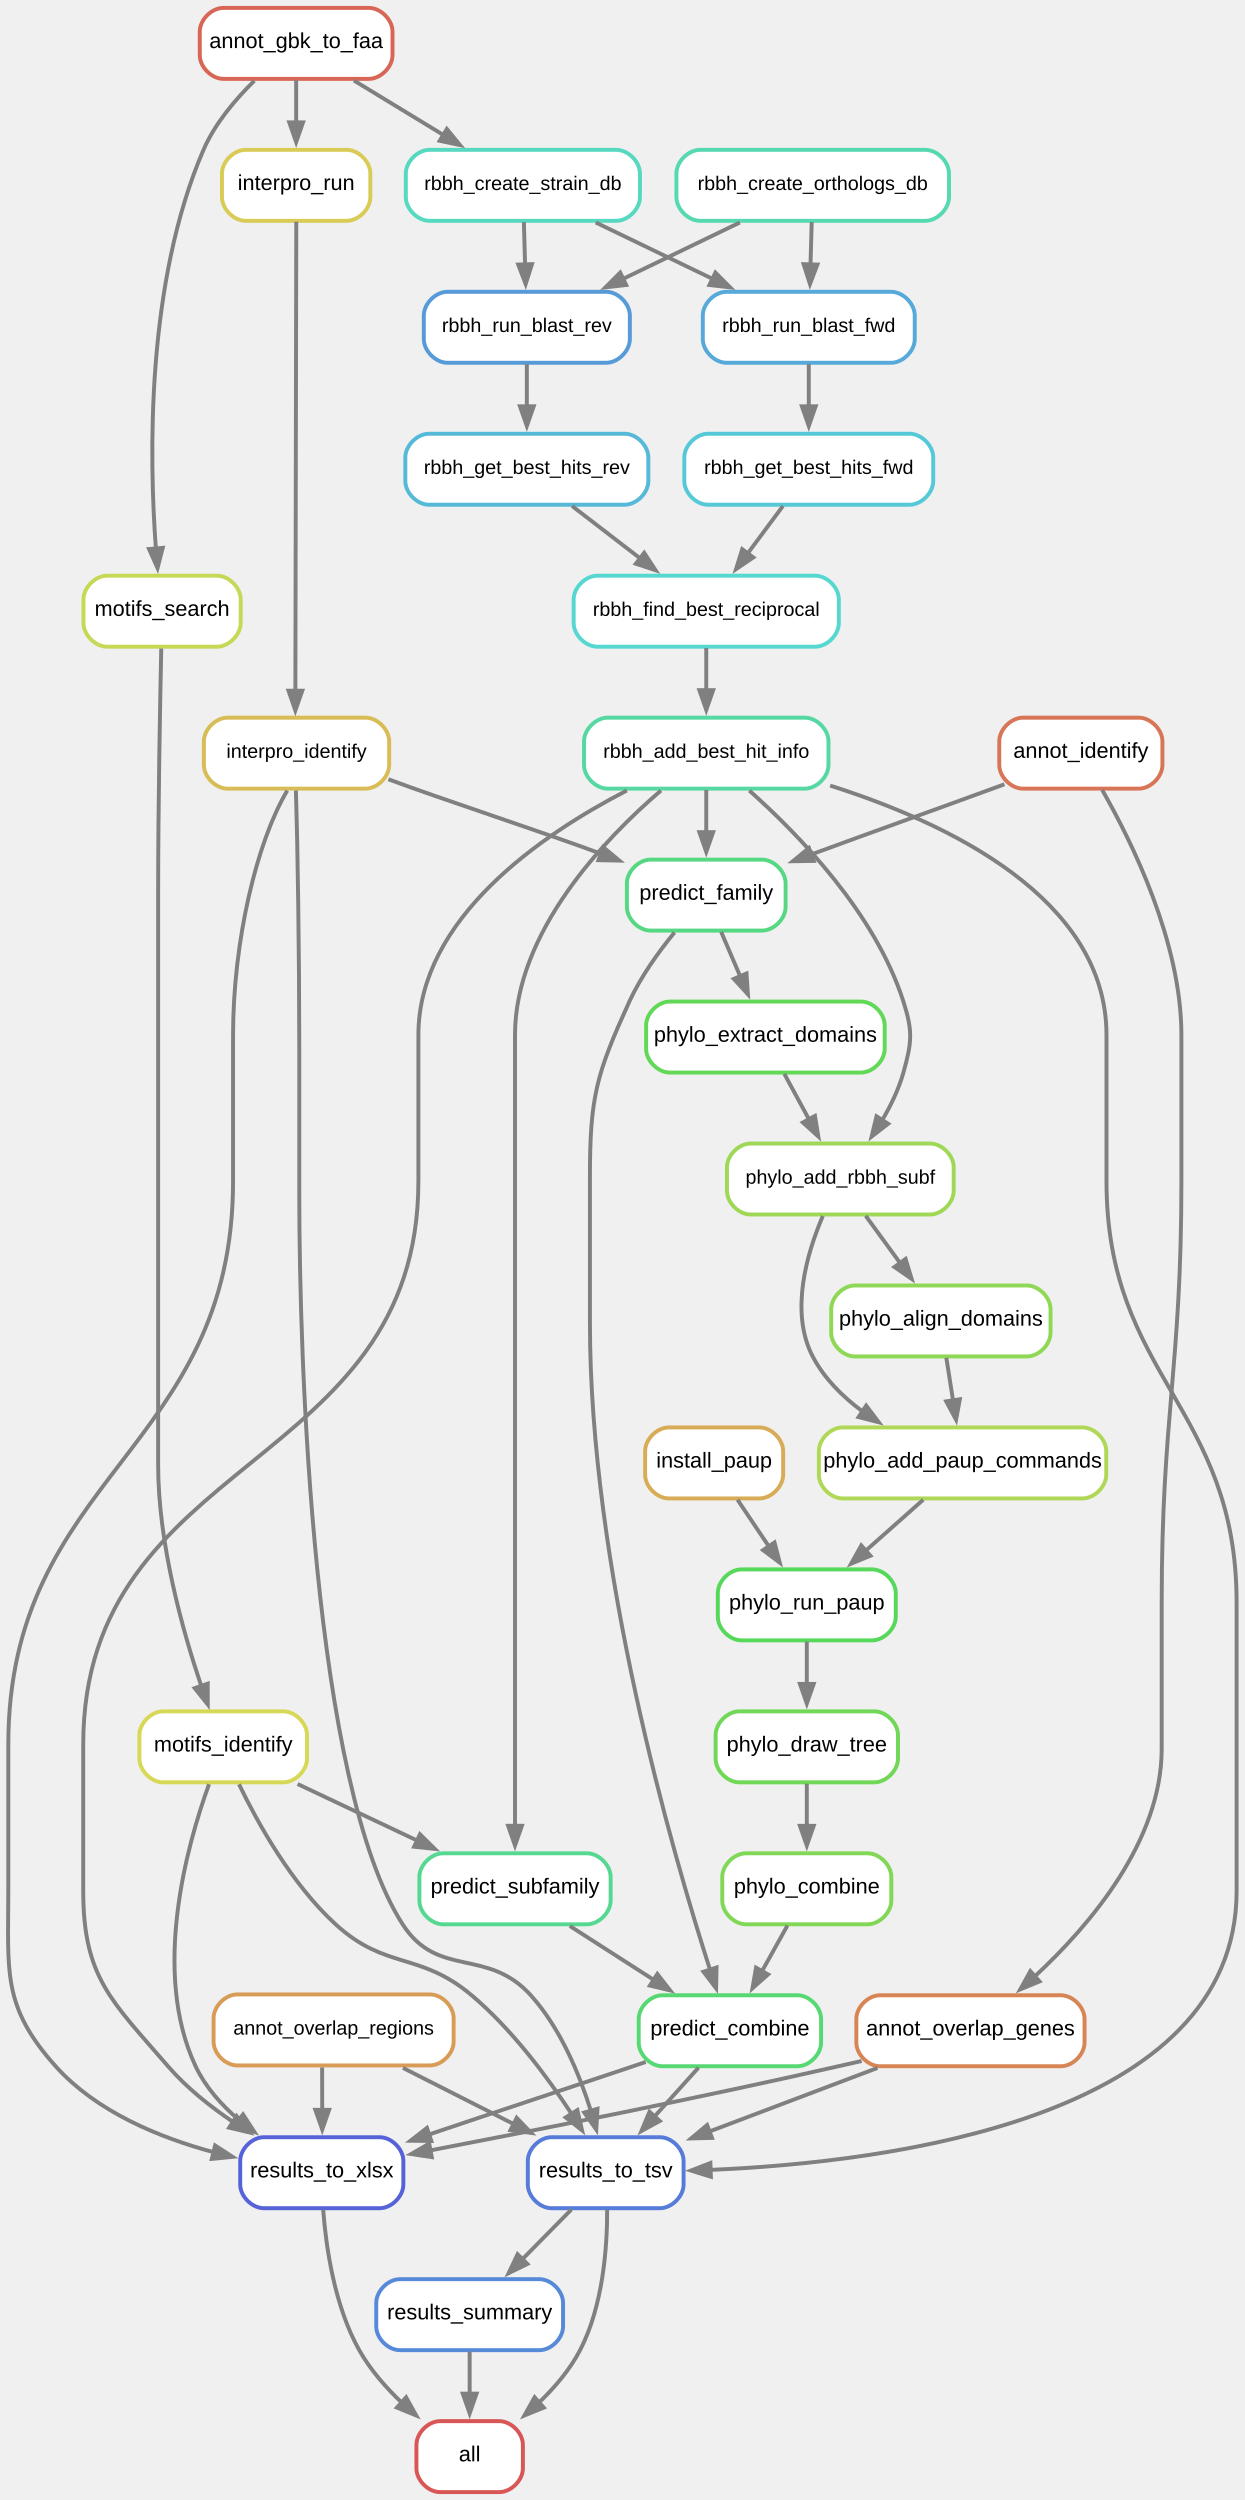
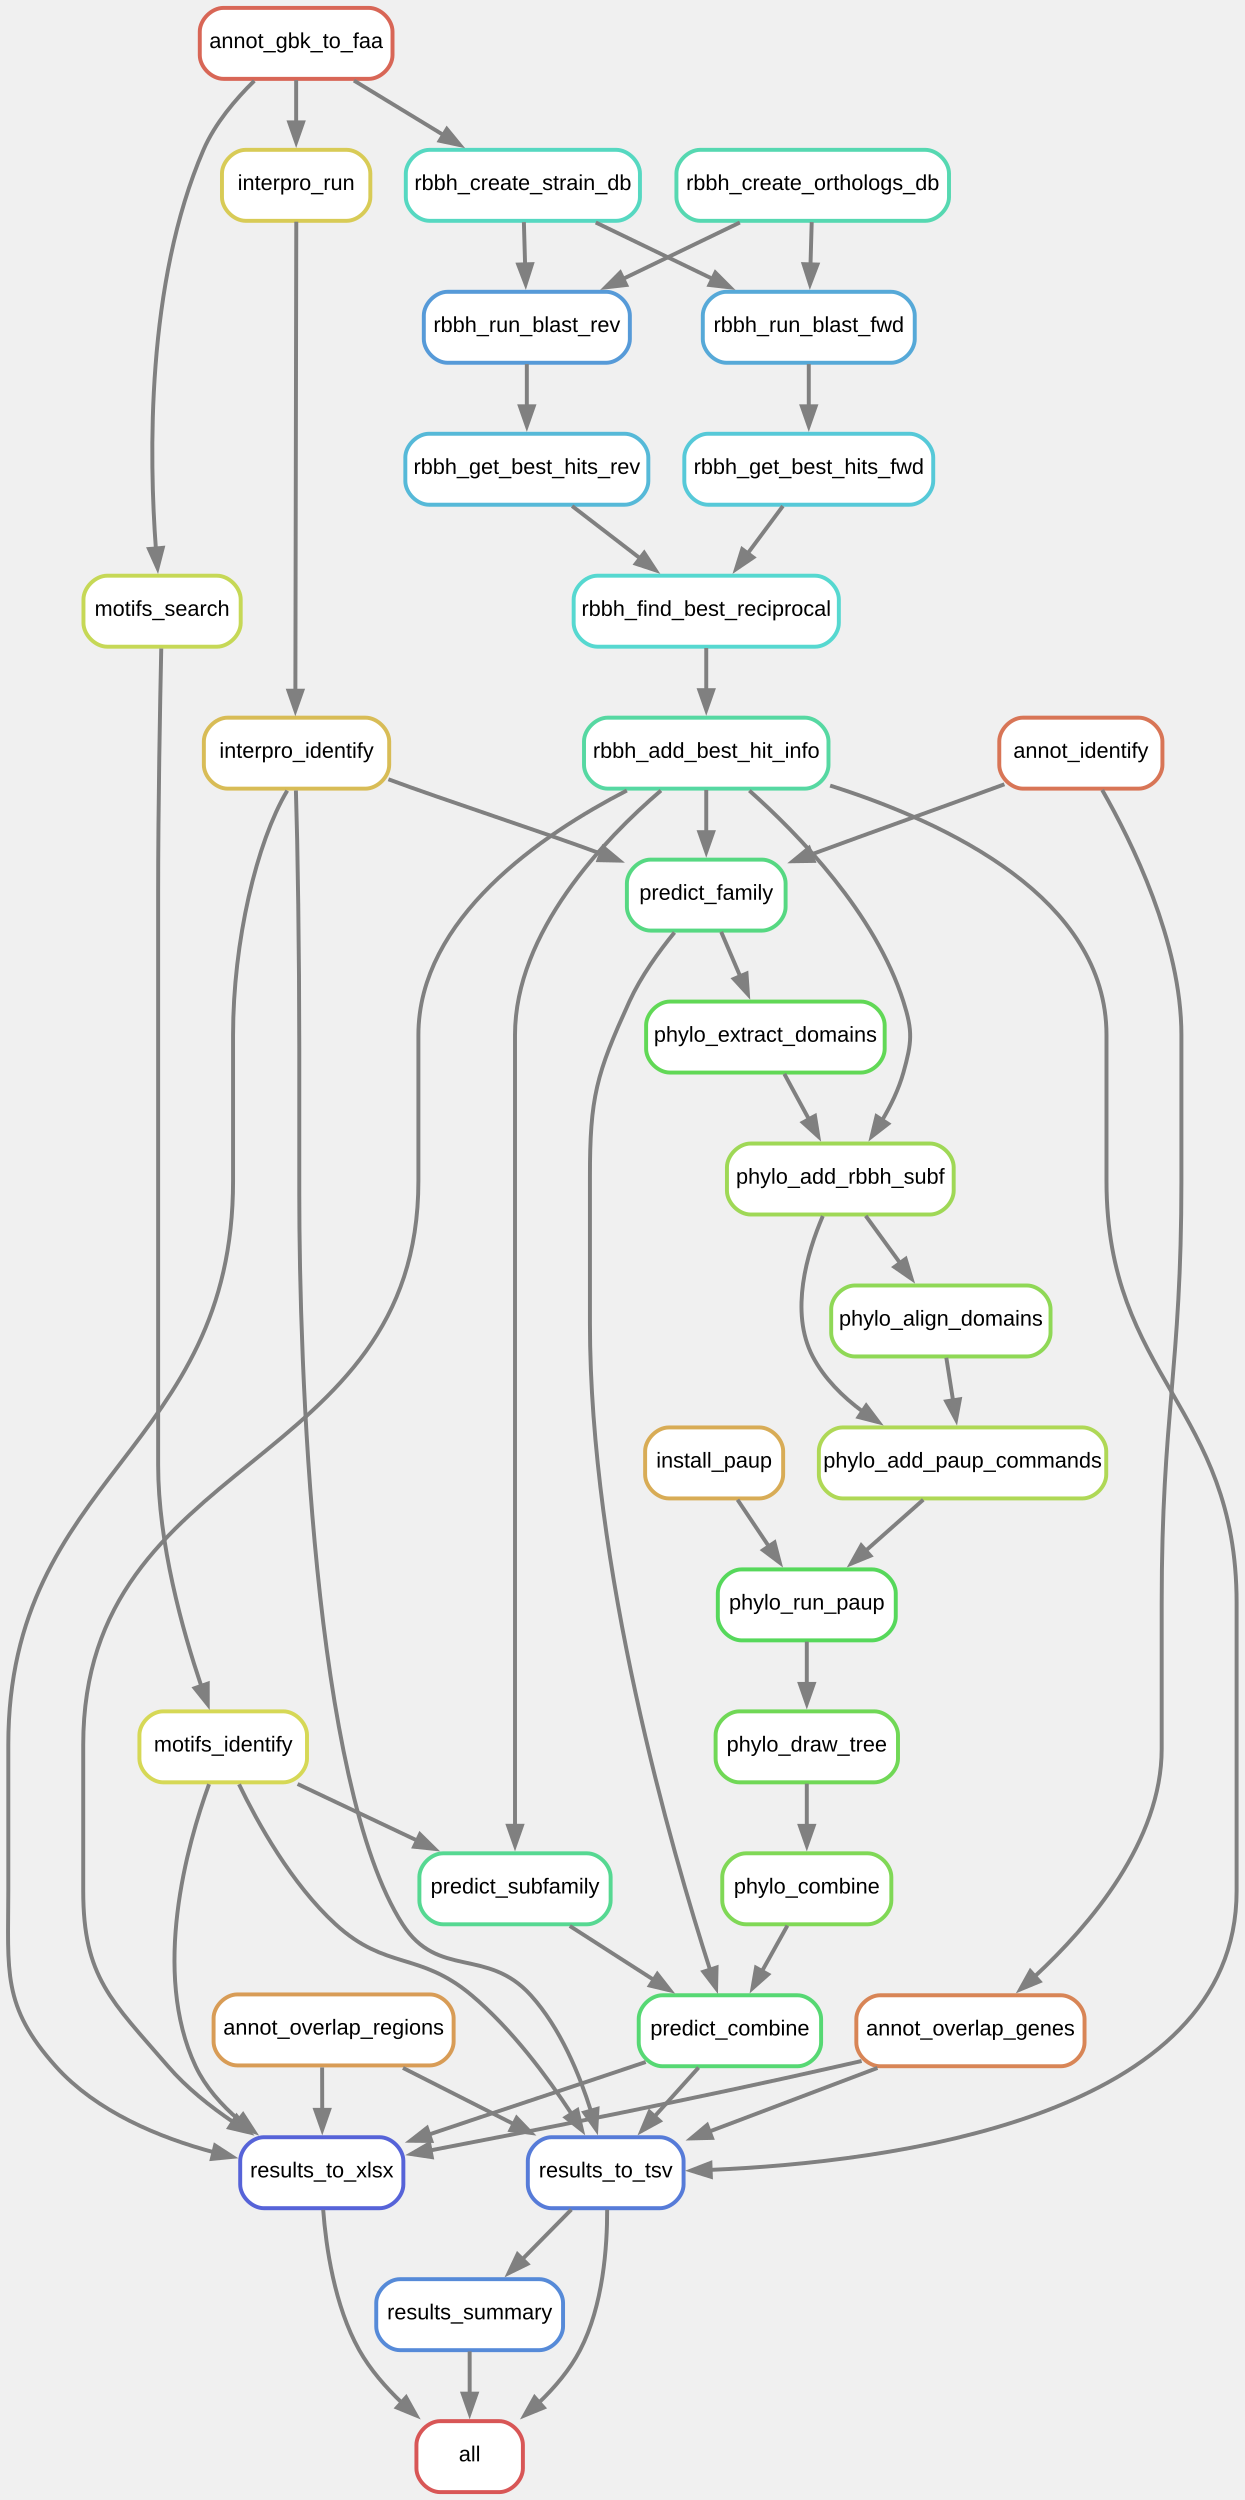
<svg xmlns="http://www.w3.org/2000/svg" width="631pt" height="1268pt" viewBox="0.00 0.00 631.00 1268.00" version="1.1" id="svg567">
  <defs id="defs571" />
  <g id="graph0" class="graph" transform="scale(1 1) rotate(0) translate(4 1264)">
    <g id="node1" class="node" style="fill:#ffffff;fill-opacity:1">
      <path fill="none" stroke="#d85656" stroke-width="2" d="M249.21,-36C249.21,-36 219.21,-36 219.21,-36 213.21,-36 207.21,-30 207.21,-24 207.21,-24 207.21,-12 207.21,-12 207.21,-6 213.21,0 219.21,0 219.21,0 249.21,0 249.21,0 255.21,0 261.21,-6 261.21,-12 261.21,-12 261.21,-24 261.21,-24 261.21,-30 255.21,-36 249.21,-36" id="path8" style="fill:#ffffff;fill-opacity:1" />
      <text xml:space="preserve" text-anchor="middle" x="234.21" y="-15.62" font-family="Arial" font-size="11.00" id="text10" style="fill:#000000;fill-opacity:1">all</text>
    </g>
    <g id="node2" class="node" style="fill:#ffffff;fill-opacity:1">
      <path fill="none" stroke="#567bd8" stroke-width="2" d="M330.71,-180C330.71,-180 275.71,-180 275.71,-180 269.71,-180 263.71,-174 263.71,-168 263.71,-168 263.71,-156 263.71,-156 263.71,-150 269.71,-144 275.71,-144 275.71,-144 330.71,-144 330.71,-144 336.71,-144 342.71,-150 342.71,-156 342.71,-156 342.71,-168 342.71,-168 342.71,-174 336.71,-180 330.71,-180" id="path15" style="fill:#ffffff;fill-opacity:1" />
      <text xml:space="preserve" text-anchor="middle" x="303.21" y="-159.62" font-family="Arial" font-size="11.00" id="text17" style="fill:#000000;fill-opacity:1">results_to_tsv</text>
    </g>
    <g id="edge2" class="edge">
      <path fill="none" stroke="grey" stroke-width="2" d="M303.95,-143.24C304,-124.49 301.94,-94.59 290.21,-72 285.06,-62.1 277.33,-53.02 269.24,-45.29" id="path22" />
      <polygon fill="grey" stroke="grey" stroke-width="2" points="271.79,-42.87 261.98,-38.86 267.15,-48.11 271.79,-42.87" id="polygon24" />
    </g>
    <g id="node31" class="node" style="fill:#ffffff;fill-opacity:1">
      <path fill="none" stroke="#568ad8" stroke-width="2" d="M269.58,-108C269.58,-108 198.83,-108 198.83,-108 192.83,-108 186.83,-102 186.83,-96 186.83,-96 186.83,-84 186.83,-84 186.83,-78 192.83,-72 198.83,-72 198.83,-72 269.58,-72 269.58,-72 275.58,-72 281.58,-78 281.58,-84 281.58,-84 281.58,-96 281.58,-96 281.58,-102 275.58,-108 269.58,-108" id="path29" style="fill:#ffffff;fill-opacity:1" />
      <text xml:space="preserve" text-anchor="middle" x="234.21" y="-87.62" font-family="Arial" font-size="11.00" id="text31" style="fill:#000000;fill-opacity:1">results_summary</text>
    </g>
    <g id="edge49" class="edge">
      <path fill="none" stroke="grey" stroke-width="2" d="M285.8,-143.34C278.25,-135.69 269.25,-126.56 260.9,-118.08" id="path36" />
      <polygon fill="grey" stroke="grey" stroke-width="2" points="263.49,-115.72 253.98,-111.06 258.51,-120.64 263.49,-115.72" id="polygon38" />
    </g>
    <g id="node3" class="node" style="fill:#ffffff;fill-opacity:1">
      <path fill="none" stroke="#56d873" stroke-width="2" d="M400.46,-252C400.46,-252 331.96,-252 331.96,-252 325.96,-252 319.96,-246 319.96,-240 319.96,-240 319.96,-228 319.96,-228 319.96,-222 325.96,-216 331.96,-216 331.96,-216 400.46,-216 400.46,-216 406.46,-216 412.46,-222 412.46,-228 412.46,-228 412.46,-240 412.46,-240 412.46,-246 406.46,-252 400.46,-252" id="path43" style="fill:#ffffff;fill-opacity:1" />
      <text xml:space="preserve" text-anchor="middle" x="366.21" y="-231.62" font-family="Arial" font-size="11.00" id="text45" style="fill:#000000;fill-opacity:1">predict_combine</text>
    </g>
    <g id="edge9" class="edge">
      <path fill="none" stroke="grey" stroke-width="2" d="M350.31,-215.34C343.5,-207.77 335.38,-198.75 327.83,-190.35" id="path50" />
      <polygon fill="grey" stroke="grey" stroke-width="2" points="330.64,-188.24 321.34,-183.15 325.43,-192.93 330.64,-188.24" id="polygon52" />
    </g>
    <g id="node30" class="node" style="fill:#ffffff;fill-opacity:1">
      <path fill="none" stroke="#5663d8" stroke-width="2" d="M188.58,-180C188.58,-180 129.83,-180 129.83,-180 123.83,-180 117.83,-174 117.83,-168 117.83,-168 117.83,-156 117.83,-156 117.83,-150 123.83,-144 129.83,-144 129.83,-144 188.58,-144 188.58,-144 194.58,-144 200.58,-150 200.58,-156 200.58,-156 200.58,-168 200.58,-168 200.58,-174 194.58,-180 188.58,-180" id="path57" style="fill:#ffffff;fill-opacity:1" />
      <text xml:space="preserve" text-anchor="middle" x="159.21" y="-159.62" font-family="Arial" font-size="11.00" id="text59" style="fill:#000000;fill-opacity:1">results_to_xlsx</text>
    </g>
    <g id="edge48" class="edge">
      <path fill="none" stroke="#808080" stroke-width="2" d="M 323.508,-218.162 C 292.078,-207.532 246.18,-192.41 213.42,-181.33" id="path64" />
      <polygon fill="grey" stroke="grey" stroke-width="2" points="214.78,-178.1 204.19,-178.21 212.54,-184.73 214.78,-178.1" id="polygon66" />
    </g>
    <g id="node4" class="node" style="fill:#ffffff;fill-opacity:1">
      <path fill="none" stroke="#56d882" stroke-width="2" d="M382.46,-828C382.46,-828 325.96,-828 325.96,-828 319.96,-828 313.96,-822 313.96,-816 313.96,-816 313.96,-804 313.96,-804 313.96,-798 319.96,-792 325.96,-792 325.96,-792 382.46,-792 382.46,-792 388.46,-792 394.46,-798 394.46,-804 394.46,-804 394.46,-816 394.46,-816 394.46,-822 388.46,-828 382.46,-828" id="path71" style="fill:#ffffff;fill-opacity:1" />
      <text xml:space="preserve" text-anchor="middle" x="354.21" y="-807.62" font-family="Arial" font-size="11.00" id="text73" style="fill:#000000;fill-opacity:1">predict_family</text>
    </g>
    <g id="edge10" class="edge">
      <path fill="none" stroke="grey" stroke-width="2" d="M338.09,-791.06C330.12,-781.31 320.99,-768.68 315.21,-756 298.39,-719.11 295.21,-707.54 295.21,-667 295.21,-667 295.21,-667 295.21,-593 295.21,-469.03 336.68,-325.45 356.23,-264.64" id="path78" />
      <polygon fill="grey" stroke="grey" stroke-width="2" points="359.43,-266.1 359.21,-255.51 352.78,-263.93 359.43,-266.1" id="polygon80" />
    </g>
    <g id="node26" class="node" style="fill:#ffffff;fill-opacity:1">
      <path fill="none" stroke="#61d856" stroke-width="2" d="M432.71,-756C432.71,-756 335.71,-756 335.71,-756 329.71,-756 323.71,-750 323.71,-744 323.71,-744 323.71,-732 323.71,-732 323.71,-726 329.71,-720 335.71,-720 335.71,-720 432.71,-720 432.71,-720 438.71,-720 444.71,-726 444.71,-732 444.71,-732 444.71,-744 444.71,-744 444.71,-750 438.71,-756 432.71,-756" id="path85" style="fill:#ffffff;fill-opacity:1" />
      <text xml:space="preserve" text-anchor="middle" x="384.21" y="-735.62" font-family="Arial" font-size="11.00" id="text87" style="fill:#000000;fill-opacity:1">phylo_extract_domains</text>
    </g>
    <g id="edge40" class="edge">
      <path fill="none" stroke="grey" stroke-width="2" d="M361.78,-791.34C364.7,-784.51 368.14,-776.5 371.42,-768.83" id="path92" />
      <polygon fill="grey" stroke="grey" stroke-width="2" points="374.62,-770.25 375.34,-759.68 368.19,-767.5 374.62,-770.25" id="polygon94" />
    </g>
    <g id="node5" class="node" style="fill:#ffffff;fill-opacity:1">
      <path fill="none" stroke="#d87556" stroke-width="2" d="M573.58,-900C573.58,-900 514.83,-900 514.83,-900 508.83,-900 502.83,-894 502.83,-888 502.83,-888 502.83,-876 502.83,-876 502.83,-870 508.83,-864 514.83,-864 514.83,-864 573.58,-864 573.58,-864 579.58,-864 585.58,-870 585.58,-876 585.58,-876 585.58,-888 585.58,-888 585.58,-894 579.58,-900 573.58,-900" id="path99" style="fill:#ffffff;fill-opacity:1" />
      <text xml:space="preserve" text-anchor="middle" x="544.21" y="-879.62" font-family="Arial" font-size="11.00" id="text101" style="fill:#000000;fill-opacity:1">annot_identify</text>
    </g>
    <g id="edge15" class="edge">
      <path fill="none" stroke="#808080" stroke-width="2" d="m 505.436,-866.215 c -27.96,10.3 -68.276,24.655 -98.216,35.685" id="path106" />
      <polygon fill="grey" stroke="grey" stroke-width="2" points="408.71,-827.35 398.12,-827.18 406.29,-833.92 408.71,-827.35" id="polygon108" />
    </g>
    <g id="node28" class="node" style="fill:#ffffff;fill-opacity:1">
      <path fill="none" stroke="#d88556" stroke-width="2" d="M534.08,-252C534.08,-252 442.33,-252 442.33,-252 436.33,-252 430.33,-246 430.33,-240 430.33,-240 430.33,-228 430.33,-228 430.33,-222 436.33,-216 442.33,-216 442.33,-216 534.08,-216 534.08,-216 540.08,-216 546.08,-222 546.08,-228 546.08,-228 546.08,-240 546.08,-240 546.08,-246 540.08,-252 534.08,-252" id="path113" style="fill:#ffffff;fill-opacity:1" />
      <text xml:space="preserve" text-anchor="middle" x="488.21" y="-231.62" font-family="Arial" font-size="11.00" id="text115" style="fill:#000000;fill-opacity:1">annot_overlap_genes</text>
    </g>
    <g id="edge42" class="edge">
      <path fill="none" stroke="grey" stroke-width="2" d="M555.02,-863.35C569.99,-837.2 595.21,-786.15 595.21,-739 595.21,-739 595.21,-739 595.21,-665 595.21,-569.79 585.21,-546.21 585.21,-451 585.21,-451 585.21,-451 585.21,-377 585.21,-330.26 548.94,-287.59 520.75,-261.48" id="path120" />
      <polygon fill="grey" stroke="grey" stroke-width="2" points="523.25,-259.02 513.45,-254.97 518.59,-264.24 523.25,-259.02" id="polygon122" />
    </g>
    <g id="node6" class="node" style="fill:#ffffff;fill-opacity:1">
      <path fill="none" stroke="#56d8a2" stroke-width="2" d="M404.21,-900C404.21,-900 304.21,-900 304.21,-900 298.21,-900 292.21,-894 292.21,-888 292.21,-888 292.21,-876 292.21,-876 292.21,-870 298.21,-864 304.21,-864 304.21,-864 404.21,-864 404.21,-864 410.21,-864 416.21,-870 416.21,-876 416.21,-876 416.21,-888 416.21,-888 416.21,-894 410.21,-900 404.21,-900" id="path127" style="fill:#ffffff;fill-opacity:1" />
-       <text xml:space="preserve" text-anchor="middle" x="354.21" y="-879.62" font-family="Arial" font-size="10px" id="text129" style="fill:#000000;fill-opacity:1">rbbh_add_best_hit_info</text>
+       <text xml:space="preserve" text-anchor="middle" x="354.21" y="-879.62" font-family="Arial" font-size="11.00" id="text129" style="fill:#000000;fill-opacity:1">rbbh_add_best_hit_info</text>
    </g>
    <g id="edge8" class="edge">
      <path fill="none" stroke="grey" stroke-width="2" d="M417.05,-865.54C476.67,-846.68 557.21,-808.35 557.21,-739 557.21,-739 557.21,-739 557.21,-665 557.21,-565.47 623.21,-550.53 623.21,-451 623.21,-451 623.21,-451 623.21,-305 623.21,-189.57 447.1,-167.26 356.18,-163.43" id="path134" />
      <polygon fill="grey" stroke="grey" stroke-width="2" points="356.55,-159.94 346.44,-163.09 356.31,-166.93 356.55,-159.94" id="polygon136" />
    </g>
    <g id="edge13" class="edge">
      <path fill="none" stroke="grey" stroke-width="2" d="M354.21,-863.34C354.21,-856.75 354.21,-849.08 354.21,-841.67" id="path141" />
      <polygon fill="grey" stroke="grey" stroke-width="2" points="357.71,-841.93 354.21,-831.93 350.71,-841.93 357.71,-841.93" id="polygon143" />
    </g>
    <g id="node17" class="node" style="fill:#ffffff;fill-opacity:1">
      <path fill="none" stroke="#56d892" stroke-width="2" d="M293.71,-324C293.71,-324 220.71,-324 220.71,-324 214.71,-324 208.71,-318 208.71,-312 208.71,-312 208.71,-300 208.71,-300 208.71,-294 214.71,-288 220.71,-288 220.71,-288 293.71,-288 293.71,-288 299.71,-288 305.71,-294 305.71,-300 305.71,-300 305.71,-312 305.71,-312 305.71,-318 299.71,-324 293.71,-324" id="path148" style="fill:#ffffff;fill-opacity:1" />
      <text xml:space="preserve" text-anchor="middle" x="257.21" y="-303.62" font-family="Arial" font-size="11.00" id="text150" style="fill:#000000;fill-opacity:1">predict_subfamily</text>
    </g>
    <g id="edge29" class="edge">
      <path fill="none" stroke="grey" stroke-width="2" d="M331.22,-863.04C302.54,-838.42 257.21,-791.25 257.21,-739 257.21,-739 257.21,-739 257.21,-449 257.21,-410.65 257.21,-366.48 257.21,-337.72" id="path155" />
      <polygon fill="grey" stroke="grey" stroke-width="2" points="260.71,-337.96 257.21,-327.96 253.71,-337.96 260.71,-337.96" id="polygon157" />
    </g>
    <g id="node25" class="node" style="fill:#ffffff;fill-opacity:1">
      <path fill="none" stroke="#9fd856" stroke-width="2" d="M467.71,-684C467.71,-684 376.71,-684 376.71,-684 370.71,-684 364.71,-678 364.71,-672 364.71,-672 364.71,-660 364.71,-660 364.71,-654 370.71,-648 376.71,-648 376.71,-648 467.71,-648 467.71,-648 473.71,-648 479.71,-654 479.71,-660 479.71,-660 479.71,-672 479.71,-672 479.71,-678 473.71,-684 467.71,-684" id="path162" style="fill:#ffffff;fill-opacity:1" />
-       <text xml:space="preserve" text-anchor="middle" x="422.21" y="-663.62" font-family="Arial" font-size="10px" id="text164" style="fill:#000000;fill-opacity:1">phylo_add_rbbh_subf</text>
+       <text xml:space="preserve" text-anchor="middle" x="422.21" y="-663.62" font-family="Arial" font-size="11.00" id="text164" style="fill:#000000;fill-opacity:1">phylo_add_rbbh_subf</text>
    </g>
    <g id="edge39" class="edge">
      <path fill="none" stroke="grey" stroke-width="2" d="M376.07,-863.01C400.94,-840.9 439.96,-800.76 454.21,-756 459.06,-740.75 458.5,-735.41 454.21,-720 451.87,-711.61 447.81,-703.22 443.35,-695.68" id="path169" />
      <polygon fill="grey" stroke="grey" stroke-width="2" points="446.45,-694.02 438.08,-687.52 440.57,-697.82 446.45,-694.02" id="polygon171" />
    </g>
    <g id="edge47" class="edge">
      <path fill="none" stroke="grey" stroke-width="2" d="M313.93,-863.06C270.71,-840.74 208.21,-798.23 208.21,-739 208.21,-739 208.21,-739 208.21,-665 208.21,-517.13 38.21,-526.87 38.21,-379 38.21,-379 38.21,-379 38.21,-305 38.21,-261.07 52.51,-249.26 81.21,-216 90.54,-205.18 102.58,-195.58 114.39,-187.62" id="path176" />
      <polygon fill="grey" stroke="grey" stroke-width="2" points="116,-190.75 122.54,-182.42 112.23,-184.85 116,-190.75" id="polygon178" />
    </g>
    <g id="node7" class="node" style="fill:#ffffff;fill-opacity:1">
      <path fill="none" stroke="#56d8d0" stroke-width="2" d="M409.46,-972C409.46,-972 298.96,-972 298.96,-972 292.96,-972 286.96,-966 286.96,-960 286.96,-960 286.96,-948 286.96,-948 286.96,-942 292.96,-936 298.96,-936 298.96,-936 409.46,-936 409.46,-936 415.46,-936 421.46,-942 421.46,-948 421.46,-948 421.46,-960 421.46,-960 421.46,-966 415.46,-972 409.46,-972" id="path183" style="fill:#ffffff;fill-opacity:1" />
-       <text xml:space="preserve" text-anchor="middle" x="354.21" y="-951.62" font-family="Arial" font-size="10px" id="text185" style="fill:#000000;fill-opacity:1">rbbh_find_best_reciprocal</text>
+       <text xml:space="preserve" text-anchor="middle" x="354.21" y="-951.62" font-family="Arial" font-size="11.00" id="text185" style="fill:#000000;fill-opacity:1">rbbh_find_best_reciprocal</text>
    </g>
    <g id="edge16" class="edge">
      <path fill="none" stroke="grey" stroke-width="2" d="M354.21,-935.34C354.21,-928.75 354.21,-921.08 354.21,-913.67" id="path190" />
      <polygon fill="grey" stroke="grey" stroke-width="2" points="357.71,-913.93 354.21,-903.93 350.71,-913.93 357.71,-913.93" id="polygon192" />
    </g>
    <g id="node8" class="node" style="fill:#ffffff;fill-opacity:1">
      <path fill="none" stroke="#56c9d8" stroke-width="2" d="M457.33,-1044C457.33,-1044 355.08,-1044 355.08,-1044 349.08,-1044 343.08,-1038 343.08,-1032 343.08,-1032 343.08,-1020 343.08,-1020 343.08,-1014 349.08,-1008 355.08,-1008 355.08,-1008 457.33,-1008 457.33,-1008 463.33,-1008 469.33,-1014 469.33,-1020 469.33,-1020 469.33,-1032 469.33,-1032 469.33,-1038 463.33,-1044 457.33,-1044" id="path197" style="fill:#ffffff;fill-opacity:1" />
-       <text xml:space="preserve" text-anchor="middle" x="406.21" y="-1023.62" font-family="Arial" font-size="10px" id="text199" style="fill:#000000;fill-opacity:1">rbbh_get_best_hits_fwd</text>
+       <text xml:space="preserve" text-anchor="middle" x="406.21" y="-1023.62" font-family="Arial" font-size="11.00" id="text199" style="fill:#000000;fill-opacity:1">rbbh_get_best_hits_fwd</text>
    </g>
    <g id="edge18" class="edge">
      <path fill="none" stroke="grey" stroke-width="2" d="M393.09,-1007.34C387.65,-1000.01 381.2,-991.34 375.14,-983.18" id="path204" />
      <polygon fill="grey" stroke="grey" stroke-width="2" points="378.08,-981.27 369.31,-975.33 372.46,-985.45 378.08,-981.27" id="polygon206" />
    </g>
    <g id="node9" class="node" style="fill:#ffffff;fill-opacity:1">
      <path fill="none" stroke="#56a9d8" stroke-width="2" d="M447.96,-1116C447.96,-1116 364.46,-1116 364.46,-1116 358.46,-1116 352.46,-1110 352.46,-1104 352.46,-1104 352.46,-1092 352.46,-1092 352.46,-1086 358.46,-1080 364.46,-1080 364.46,-1080 447.96,-1080 447.96,-1080 453.96,-1080 459.96,-1086 459.96,-1092 459.96,-1092 459.96,-1104 459.96,-1104 459.96,-1110 453.96,-1116 447.96,-1116" id="path211" style="fill:#ffffff;fill-opacity:1" />
-       <text xml:space="preserve" text-anchor="middle" x="406.21" y="-1095.62" font-family="Arial" font-size="10px" id="text213" style="fill:#000000;fill-opacity:1">rbbh_run_blast_fwd</text>
+       <text xml:space="preserve" text-anchor="middle" x="406.21" y="-1095.62" font-family="Arial" font-size="11.00" id="text213" style="fill:#000000;fill-opacity:1">rbbh_run_blast_fwd</text>
    </g>
    <g id="edge19" class="edge">
      <path fill="none" stroke="grey" stroke-width="2" d="M406.21,-1079.34C406.21,-1072.75 406.21,-1065.08 406.21,-1057.67" id="path218" />
      <polygon fill="grey" stroke="grey" stroke-width="2" points="409.71,-1057.93 406.21,-1047.93 402.71,-1057.93 409.71,-1057.93" id="polygon220" />
    </g>
    <g id="node10" class="node" style="fill:#ffffff;fill-opacity:1">
      <path fill="none" stroke="#56d8c1" stroke-width="2" d="M308.58,-1188C308.58,-1188 213.83,-1188 213.83,-1188 207.83,-1188 201.83,-1182 201.83,-1176 201.83,-1176 201.83,-1164 201.83,-1164 201.83,-1158 207.83,-1152 213.83,-1152 213.83,-1152 308.58,-1152 308.58,-1152 314.58,-1152 320.58,-1158 320.58,-1164 320.58,-1164 320.58,-1176 320.58,-1176 320.58,-1182 314.58,-1188 308.58,-1188" id="path225" style="fill:#ffffff;fill-opacity:1" />
-       <text xml:space="preserve" text-anchor="middle" x="261.21" y="-1167.62" font-family="Arial" font-size="10px" id="text227" style="fill:#000000;fill-opacity:1">rbbh_create_strain_db</text>
+       <text xml:space="preserve" text-anchor="middle" x="261.21" y="-1167.62" font-family="Arial" font-size="11.00" id="text227" style="fill:#000000;fill-opacity:1">rbbh_create_strain_db</text>
    </g>
    <g id="edge21" class="edge">
      <path fill="none" stroke="grey" stroke-width="2" d="M298.17,-1151.15C316.17,-1142.47 338.05,-1131.91 357.4,-1122.56" id="path232" />
      <polygon fill="grey" stroke="grey" stroke-width="2" points="358.85,-1125.75 366.33,-1118.25 355.81,-1119.45 358.85,-1125.75" id="polygon234" />
    </g>
    <g id="node14" class="node" style="fill:#ffffff;fill-opacity:1">
      <path fill="none" stroke="#569ad8" stroke-width="2" d="M303.46,-1116C303.46,-1116 222.96,-1116 222.96,-1116 216.96,-1116 210.96,-1110 210.96,-1104 210.96,-1104 210.96,-1092 210.96,-1092 210.96,-1086 216.96,-1080 222.96,-1080 222.96,-1080 303.46,-1080 303.46,-1080 309.46,-1080 315.46,-1086 315.46,-1092 315.46,-1092 315.46,-1104 315.46,-1104 315.46,-1110 309.46,-1116 303.46,-1116" id="path239" style="fill:#ffffff;fill-opacity:1" />
-       <text xml:space="preserve" text-anchor="middle" x="263.21" y="-1095.62" font-family="Arial" font-size="10px" id="text241" style="fill:#000000;fill-opacity:1">rbbh_run_blast_rev</text>
+       <text xml:space="preserve" text-anchor="middle" x="263.21" y="-1095.62" font-family="Arial" font-size="11.00" id="text241" style="fill:#000000;fill-opacity:1">rbbh_run_blast_rev</text>
    </g>
    <g id="edge25" class="edge">
      <path fill="none" stroke="grey" stroke-width="2" d="M261.71,-1151.34C261.9,-1144.75 262.12,-1137.08 262.33,-1129.67" id="path246" />
      <polygon fill="grey" stroke="grey" stroke-width="2" points="265.82,-1130.02 262.61,-1119.93 258.83,-1129.82 265.82,-1130.02" id="polygon248" />
    </g>
    <g id="node11" class="node">
      <path fill="none" stroke="#d86656" stroke-width="2" d="M183.08,-1260C183.08,-1260 109.33,-1260 109.33,-1260 103.33,-1260 97.33,-1254 97.33,-1248 97.33,-1248 97.33,-1236 97.33,-1236 97.33,-1230 103.33,-1224 109.33,-1224 109.33,-1224 183.08,-1224 183.08,-1224 189.08,-1224 195.08,-1230 195.08,-1236 195.08,-1236 195.08,-1248 195.08,-1248 195.08,-1254 189.08,-1260 183.08,-1260" id="path253" style="fill:#ffffff;fill-opacity:1" />
      <text xml:space="preserve" text-anchor="middle" x="146.21" y="-1239.62" font-family="Arial" font-size="11.00" id="text255">annot_gbk_to_faa</text>
    </g>
    <g id="edge22" class="edge">
      <path fill="none" stroke="grey" stroke-width="2" d="M175.52,-1223.15C189.31,-1214.76 205.97,-1204.62 220.92,-1195.52" id="path260" />
      <polygon fill="grey" stroke="grey" stroke-width="2" points="222.64,-1198.58 229.36,-1190.39 219,-1192.6 222.64,-1198.58" id="polygon262" />
    </g>
    <g id="node16" class="node">
      <path fill="none" stroke="#d8cb56" stroke-width="2" d="M171.83,-1188C171.83,-1188 120.58,-1188 120.58,-1188 114.58,-1188 108.58,-1182 108.58,-1176 108.58,-1176 108.58,-1164 108.58,-1164 108.58,-1158 114.58,-1152 120.58,-1152 120.58,-1152 171.83,-1152 171.83,-1152 177.83,-1152 183.83,-1158 183.83,-1164 183.83,-1164 183.83,-1176 183.83,-1176 183.83,-1182 177.83,-1188 171.83,-1188" id="path267" style="fill:#ffffff;fill-opacity:1" />
      <text xml:space="preserve" text-anchor="middle" x="146.21" y="-1167.62" font-family="Arial" font-size="11.00" id="text269">interpro_run</text>
    </g>
    <g id="edge27" class="edge">
      <path fill="none" stroke="grey" stroke-width="2" d="M146.21,-1223.34C146.21,-1216.75 146.21,-1209.08 146.21,-1201.67" id="path274" />
      <polygon fill="grey" stroke="grey" stroke-width="2" points="149.71,-1201.93 146.21,-1191.93 142.71,-1201.93 149.71,-1201.93" id="polygon276" />
    </g>
    <g id="node19" class="node" style="fill:#ffffff;fill-opacity:1">
      <path fill="none" stroke="#c6d856" stroke-width="2" d="M106.08,-972C106.08,-972 50.33,-972 50.33,-972 44.33,-972 38.33,-966 38.33,-960 38.33,-960 38.33,-948 38.33,-948 38.33,-942 44.33,-936 50.33,-936 50.33,-936 106.08,-936 106.08,-936 112.08,-936 118.08,-942 118.08,-948 118.08,-948 118.08,-960 118.08,-960 118.08,-966 112.08,-972 106.08,-972" id="path281" style="fill:#ffffff;fill-opacity:1" />
      <text xml:space="preserve" text-anchor="middle" x="78.21" y="-951.62" font-family="Arial" font-size="11.00" id="text283" style="fill:#000000;fill-opacity:1">motifs_search</text>
    </g>
    <g id="edge31" class="edge">
      <path fill="none" stroke="grey" stroke-width="2" d="M124.98,-1223.02C115.4,-1213.62 104.96,-1201.32 99.21,-1188 70.02,-1120.42 71.64,-1031.74 75.07,-985.71" id="path288" />
      <polygon fill="grey" stroke="grey" stroke-width="2" points="78.54,-986.14 75.9,-975.88 71.57,-985.55 78.54,-986.14" id="polygon290" />
    </g>
    <g id="node12" class="node" style="fill:#ffffff;fill-opacity:1">
      <path fill="none" stroke="#56d8b1" stroke-width="2" d="M465.33,-1188C465.33,-1188 351.08,-1188 351.08,-1188 345.08,-1188 339.08,-1182 339.08,-1176 339.08,-1176 339.08,-1164 339.08,-1164 339.08,-1158 345.08,-1152 351.08,-1152 351.08,-1152 465.33,-1152 465.33,-1152 471.33,-1152 477.33,-1158 477.33,-1164 477.33,-1164 477.33,-1176 477.33,-1176 477.33,-1182 471.33,-1188 465.33,-1188" id="path295" style="fill:#ffffff;fill-opacity:1" />
-       <text xml:space="preserve" text-anchor="middle" x="408.21" y="-1167.62" font-family="Arial" font-size="10px" id="text297" style="fill:#000000;fill-opacity:1">rbbh_create_orthologs_db</text>
+       <text xml:space="preserve" text-anchor="middle" x="408.21" y="-1167.62" font-family="Arial" font-size="11.00" id="text297" style="fill:#000000;fill-opacity:1">rbbh_create_orthologs_db</text>
    </g>
    <g id="edge20" class="edge">
      <path fill="none" stroke="grey" stroke-width="2" d="M407.7,-1151.34C407.51,-1144.75 407.3,-1137.08 407.08,-1129.67" id="path302" />
      <polygon fill="grey" stroke="grey" stroke-width="2" points="410.59,-1129.82 406.81,-1119.93 403.59,-1130.02 410.59,-1129.82" id="polygon304" />
    </g>
    <g id="edge24" class="edge">
      <path fill="none" stroke="grey" stroke-width="2" d="M371.24,-1151.15C353.25,-1142.47 331.37,-1131.91 312.02,-1122.56" id="path309" />
      <polygon fill="grey" stroke="grey" stroke-width="2" points="313.61,-1119.45 303.08,-1118.25 310.57,-1125.75 313.61,-1119.45" id="polygon311" />
    </g>
    <g id="node13" class="node" style="fill:#ffffff;fill-opacity:1">
      <path fill="none" stroke="#56b9d8" stroke-width="2" d="M312.83,-1044C312.83,-1044 213.58,-1044 213.58,-1044 207.58,-1044 201.58,-1038 201.58,-1032 201.58,-1032 201.58,-1020 201.58,-1020 201.58,-1014 207.58,-1008 213.58,-1008 213.58,-1008 312.83,-1008 312.83,-1008 318.83,-1008 324.83,-1014 324.83,-1020 324.83,-1020 324.83,-1032 324.83,-1032 324.83,-1038 318.83,-1044 312.83,-1044" id="path316" style="fill:#ffffff;fill-opacity:1" />
-       <text xml:space="preserve" text-anchor="middle" x="263.21" y="-1023.62" font-family="Arial" font-size="10px" id="text318" style="fill:#000000;fill-opacity:1">rbbh_get_best_hits_rev</text>
+       <text xml:space="preserve" text-anchor="middle" x="263.21" y="-1023.62" font-family="Arial" font-size="11.00" id="text318" style="fill:#000000;fill-opacity:1">rbbh_get_best_hits_rev</text>
    </g>
    <g id="edge17" class="edge">
      <path fill="none" stroke="grey" stroke-width="2" d="M286.17,-1007.34C296.65,-999.27 309.27,-989.57 320.77,-980.72" id="path323" />
      <polygon fill="grey" stroke="grey" stroke-width="2" points="322.74,-983.62 328.54,-974.75 318.48,-978.07 322.74,-983.62" id="polygon325" />
    </g>
    <g id="edge23" class="edge">
      <path fill="none" stroke="grey" stroke-width="2" d="M263.21,-1079.34C263.21,-1072.75 263.21,-1065.08 263.21,-1057.67" id="path330" />
      <polygon fill="grey" stroke="grey" stroke-width="2" points="266.71,-1057.93 263.21,-1047.93 259.71,-1057.93 266.71,-1057.93" id="polygon332" />
    </g>
    <g id="node15" class="node" style="fill:#ffffff;fill-opacity:1" transform="translate(-20.81313)">
      <path fill="none" stroke="#d8bc56" stroke-width="2" d="m 202.21,-900 c 0,0 -70,0 -70,0 -6,0 -12,6 -12,12 0,0 0,12 0,12 0,6 6,12 12,12 0,0 70,0 70,0 6,0 12,-6 12,-12 0,0 0,-12 0,-12 0,-6 -6,-12 -12,-12" id="path337" style="fill:#ffffff;fill-opacity:1" />
-       <text xml:space="preserve" text-anchor="middle" x="167.21" y="-879.62" font-family="Arial" font-size="10px" id="text339" style="fill:#000000;fill-opacity:1">interpro_identify</text>
+       <text xml:space="preserve" text-anchor="middle" x="167.21" y="-879.62" font-family="Arial" font-size="11.00" id="text339" style="fill:#000000;fill-opacity:1">interpro_identify</text>
    </g>
    <g id="edge6" class="edge">
      <path fill="none" stroke="#808080" stroke-width="2" d="m 146.083,-863.07 c 0.88,26.93 1.713,83.176 1.713,131.008 v 74 c 0,84.04 6.904,299.402 52.414,370.062 17.88,27.76 42.87,11.49 65,36 15.02,16.64 24.7,40.11 30.53,58.77" id="path344" />
      <polygon fill="grey" stroke="grey" stroke-width="2" points="299.04,-194.43 298.43,-183.85 292.31,-192.51 299.04,-194.43" id="polygon346" />
    </g>
    <g id="edge14" class="edge">
      <path fill="none" stroke="#808080" stroke-width="2" d="m 193,-868.754 c 26.27,9.83 80.84,27.674 107.95,37.824" id="path351" />
      <polygon fill="grey" stroke="grey" stroke-width="2" points="302,-834.28 310.14,-827.5 299.55,-827.72 302,-834.28" id="polygon353" />
    </g>
    <g id="edge45" class="edge">
      <path fill="none" stroke="#808080" stroke-width="2" d="M 141.694,-863.01 C 126.134,-836.93 114.21,-786.37 114.21,-739 v 74 c 0,136.84 -114,149.16 -114,286 v 74 c 0,40.97 -3.32,58.47 24,89 20.68,23.1 52.7,36.24 80.36,43.66" id="path358" />
      <polygon fill="grey" stroke="grey" stroke-width="2" points="105.1,-175.81 113.98,-170.04 103.44,-169.01 105.1,-175.81" id="polygon360" />
    </g>
    <g id="edge26" class="edge" transform="rotate(4.31,152.7337,-1167.856)">
      <path fill="none" stroke="#808080" stroke-width="2" d="m 147.52,-1151.11 c 3.49,47.55 13.03,177.51 17.42,237.28" id="path365" />
      <polygon fill="#808080" stroke="#808080" stroke-width="2" points="168.43,-914.13 165.67,-903.9 161.45,-913.62 " id="polygon367" />
    </g>
    <g id="edge12" class="edge">
      <path fill="none" stroke="grey" stroke-width="2" d="M284.99,-287.15C297.94,-278.84 313.54,-268.82 327.61,-259.79" id="path372" />
      <polygon fill="grey" stroke="grey" stroke-width="2" points="329.4,-262.8 335.92,-254.45 325.62,-256.91 329.4,-262.8" id="polygon374" />
    </g>
    <g id="node18" class="node" style="fill:#ffffff;fill-opacity:1">
      <path fill="none" stroke="#d6d856" stroke-width="2" d="M139.71,-396C139.71,-396 78.71,-396 78.71,-396 72.71,-396 66.71,-390 66.71,-384 66.71,-384 66.71,-372 66.71,-372 66.71,-366 72.71,-360 78.71,-360 78.71,-360 139.71,-360 139.71,-360 145.71,-360 151.71,-366 151.71,-372 151.71,-372 151.71,-384 151.71,-384 151.71,-390 145.71,-396 139.71,-396" id="path379" style="fill:#ffffff;fill-opacity:1" />
      <text xml:space="preserve" text-anchor="middle" x="109.21" y="-375.62" font-family="Arial" font-size="11.00" id="text381" style="fill:#000000;fill-opacity:1">motifs_identify</text>
    </g>
    <g id="edge7" class="edge">
      <path fill="none" stroke="grey" stroke-width="2" d="M117.23,-359C126.65,-339.5 143.87,-308.44 166.21,-288 191.73,-264.65 208.74,-274.27 235.21,-252 255.54,-234.89 273.54,-210.69 285.9,-191.84" id="path386" />
      <polygon fill="grey" stroke="grey" stroke-width="2" points="288.82,-193.78 291.22,-183.47 282.91,-190.03 288.82,-193.78" id="polygon388" />
    </g>
    <g id="edge28" class="edge">
      <path fill="none" stroke="grey" stroke-width="2" d="M146.94,-359.15C165.39,-350.43 187.85,-339.81 207.66,-330.43" id="path393" />
      <polygon fill="grey" stroke="grey" stroke-width="2" points="209.01,-333.67 216.55,-326.23 206.02,-327.34 209.01,-333.67" id="polygon395" />
    </g>
    <g id="edge46" class="edge">
      <path fill="none" stroke="grey" stroke-width="2" d="M102.02,-359.06C90.83,-328.19 72.76,-263.73 95.21,-216 100.16,-205.47 108.34,-196.32 117.23,-188.71" id="path400" />
      <polygon fill="grey" stroke="grey" stroke-width="2" points="119.28,-191.55 125.04,-182.66 114.99,-186.02 119.28,-191.55" id="polygon402" />
    </g>
    <g id="edge30" class="edge">
      <path fill="none" stroke="grey" stroke-width="2" d="M77.79,-935.07C77.21,-908.13 76.21,-855.63 76.21,-811 76.21,-811 76.21,-811 76.21,-521 76.21,-481.45 88.5,-437.28 98.08,-408.86" id="path407" />
      <polygon fill="grey" stroke="grey" stroke-width="2" points="101.36,-410.08 101.37,-399.48 94.76,-407.76 101.36,-410.08" id="polygon409" />
    </g>
    <g id="node20" class="node" style="fill:#ffffff;fill-opacity:1">
      <path fill="none" stroke="#80d856" stroke-width="2" d="M436.08,-324C436.08,-324 374.33,-324 374.33,-324 368.33,-324 362.33,-318 362.33,-312 362.33,-312 362.33,-300 362.33,-300 362.33,-294 368.33,-288 374.33,-288 374.33,-288 436.08,-288 436.08,-288 442.08,-288 448.08,-294 448.08,-300 448.08,-300 448.08,-312 448.08,-312 448.08,-318 442.08,-324 436.08,-324" id="path414" style="fill:#ffffff;fill-opacity:1" />
      <text xml:space="preserve" text-anchor="middle" x="405.21" y="-303.62" font-family="Arial" font-size="11.00" id="text416" style="fill:#000000;fill-opacity:1">phylo_combine</text>
    </g>
    <g id="edge11" class="edge">
      <path fill="none" stroke="grey" stroke-width="2" d="M395.37,-287.34C391.47,-280.34 386.89,-272.12 382.52,-264.28" id="path421" />
      <polygon fill="grey" stroke="grey" stroke-width="2" points="385.58,-262.58 377.65,-255.55 379.46,-265.99 385.58,-262.58" id="polygon423" />
    </g>
    <g id="node21" class="node" style="fill:#ffffff;fill-opacity:1">
      <path fill="none" stroke="#70d856" stroke-width="2" d="M439.46,-396C439.46,-396 370.96,-396 370.96,-396 364.96,-396 358.96,-390 358.96,-384 358.96,-384 358.96,-372 358.96,-372 358.96,-366 364.96,-360 370.96,-360 370.96,-360 439.46,-360 439.46,-360 445.46,-360 451.46,-366 451.46,-372 451.46,-372 451.46,-384 451.46,-384 451.46,-390 445.46,-396 439.46,-396" id="path428" style="fill:#ffffff;fill-opacity:1" />
      <text xml:space="preserve" text-anchor="middle" x="405.21" y="-375.62" font-family="Arial" font-size="11.00" id="text430" style="fill:#000000;fill-opacity:1">phylo_draw_tree</text>
    </g>
    <g id="edge32" class="edge">
      <path fill="none" stroke="grey" stroke-width="2" d="M405.21,-359.34C405.21,-352.75 405.21,-345.08 405.21,-337.67" id="path435" />
      <polygon fill="grey" stroke="grey" stroke-width="2" points="408.71,-337.93 405.21,-327.93 401.71,-337.93 408.71,-337.93" id="polygon437" />
    </g>
    <g id="node22" class="node" style="fill:#ffffff;fill-opacity:1">
      <path fill="none" stroke="#56d85b" stroke-width="2" d="M438.33,-468C438.33,-468 372.08,-468 372.08,-468 366.08,-468 360.08,-462 360.08,-456 360.08,-456 360.08,-444 360.08,-444 360.08,-438 366.08,-432 372.08,-432 372.08,-432 438.33,-432 438.33,-432 444.33,-432 450.33,-438 450.33,-444 450.33,-444 450.33,-456 450.33,-456 450.33,-462 444.33,-468 438.33,-468" id="path442" style="fill:#ffffff;fill-opacity:1" />
      <text xml:space="preserve" text-anchor="middle" x="405.21" y="-447.62" font-family="Arial" font-size="11.00" id="text444" style="fill:#000000;fill-opacity:1">phylo_run_paup</text>
    </g>
    <g id="edge33" class="edge">
      <path fill="none" stroke="grey" stroke-width="2" d="M405.21,-431.34C405.21,-424.75 405.21,-417.08 405.21,-409.67" id="path449" />
      <polygon fill="grey" stroke="grey" stroke-width="2" points="408.71,-409.93 405.21,-399.93 401.71,-409.93 408.71,-409.93" id="polygon451" />
    </g>
    <g id="node23" class="node" style="fill:#ffffff;fill-opacity:1">
      <path fill="none" stroke="#d8ac56" stroke-width="2" d="M381.21,-540C381.21,-540 335.21,-540 335.21,-540 329.21,-540 323.21,-534 323.21,-528 323.21,-528 323.21,-516 323.21,-516 323.21,-510 329.21,-504 335.21,-504 335.21,-504 381.21,-504 381.21,-504 387.21,-504 393.21,-510 393.21,-516 393.21,-516 393.21,-528 393.21,-528 393.21,-534 387.21,-540 381.21,-540" id="path456" style="fill:#ffffff;fill-opacity:1" />
      <text xml:space="preserve" text-anchor="middle" x="358.21" y="-519.62" font-family="Arial" font-size="11.00" id="text458" style="fill:#000000;fill-opacity:1">install_paup</text>
    </g>
    <g id="edge34" class="edge">
      <path fill="none" stroke="grey" stroke-width="2" d="M370.07,-503.34C374.93,-496.1 380.68,-487.53 386.1,-479.45" id="path463" />
      <polygon fill="grey" stroke="grey" stroke-width="2" points="388.83,-481.67 391.5,-471.41 383.02,-477.77 388.83,-481.67" id="polygon465" />
    </g>
    <g id="node24" class="node" style="fill:#ffffff;fill-opacity:1">
      <path fill="none" stroke="#afd856" stroke-width="2" d="M545.08,-540C545.08,-540 423.33,-540 423.33,-540 417.33,-540 411.33,-534 411.33,-528 411.33,-528 411.33,-516 411.33,-516 411.33,-510 417.33,-504 423.33,-504 423.33,-504 545.08,-504 545.08,-504 551.08,-504 557.08,-510 557.08,-516 557.08,-516 557.08,-528 557.08,-528 557.08,-534 551.08,-540 545.08,-540" id="path470" style="fill:#ffffff;fill-opacity:1" />
      <text xml:space="preserve" text-anchor="middle" x="484.21" y="-519.62" font-family="Arial" font-size="11.00" id="text472" style="fill:#000000;fill-opacity:1">phylo_add_paup_commands</text>
    </g>
    <g id="edge35" class="edge">
      <path fill="none" stroke="grey" stroke-width="2" d="M464.27,-503.34C455.45,-495.52 444.89,-486.16 435.15,-477.53" id="path477" />
      <polygon fill="grey" stroke="grey" stroke-width="2" points="437.48,-474.92 427.68,-470.91 432.84,-480.16 437.48,-474.92" id="polygon479" />
    </g>
    <g id="edge36" class="edge">
      <path fill="none" stroke="grey" stroke-width="2" d="M413.34,-647.25C405.31,-628.5 396.41,-598.6 408.21,-576 414.01,-564.89 423.32,-555.63 433.47,-548.12" id="path484" />
      <polygon fill="grey" stroke="grey" stroke-width="2" points="435.34,-551.08 441.71,-542.62 431.45,-545.26 435.34,-551.08" id="polygon486" />
    </g>
    <g id="node27" class="node" style="fill:#ffffff;fill-opacity:1">
      <path fill="none" stroke="#8fd856" stroke-width="2" d="M516.83,-612C516.83,-612 429.58,-612 429.58,-612 423.58,-612 417.58,-606 417.58,-600 417.58,-600 417.58,-588 417.58,-588 417.58,-582 423.58,-576 429.58,-576 429.58,-576 516.83,-576 516.83,-576 522.83,-576 528.83,-582 528.83,-588 528.83,-588 528.83,-600 528.83,-600 528.83,-606 522.83,-612 516.83,-612" id="path491" style="fill:#ffffff;fill-opacity:1" />
      <text xml:space="preserve" text-anchor="middle" x="473.21" y="-591.62" font-family="Arial" font-size="11.00" id="text493" style="fill:#000000;fill-opacity:1">phylo_align_domains</text>
    </g>
    <g id="edge41" class="edge">
      <path fill="none" stroke="grey" stroke-width="2" d="M435.08,-647.34C440.41,-640.01 446.73,-631.34 452.68,-623.18" id="path498" />
      <polygon fill="grey" stroke="grey" stroke-width="2" points="455.32,-625.49 458.38,-615.35 449.66,-621.37 455.32,-625.49" id="polygon500" />
    </g>
    <g id="edge38" class="edge">
      <path fill="none" stroke="grey" stroke-width="2" d="M393.8,-719.34C397.59,-712.34 402.06,-704.12 406.31,-696.28" id="path505" />
      <polygon fill="grey" stroke="grey" stroke-width="2" points="409.35,-698.02 411.05,-687.56 403.2,-694.68 409.35,-698.02" id="polygon507" />
    </g>
    <g id="edge37" class="edge">
      <path fill="none" stroke="grey" stroke-width="2" d="M475.98,-575.34C477.02,-568.75 478.22,-561.08 479.39,-553.67" id="path512" />
      <polygon fill="grey" stroke="grey" stroke-width="2" points="482.83,-554.31 480.92,-543.89 475.91,-553.23 482.83,-554.31" id="polygon514" />
    </g>
    <g id="edge4" class="edge">
      <path fill="none" stroke="grey" stroke-width="2" d="M441.05,-215.15C414.96,-205.28 382.48,-193 355.6,-182.83" id="path519" />
      <polygon fill="grey" stroke="grey" stroke-width="2" points="357.12,-179.66 346.52,-179.39 354.64,-186.2 357.12,-179.66" id="polygon521" />
    </g>
    <g id="edge43" class="edge">
      <path fill="none" stroke="#808080" stroke-width="2" d="m 433.005,-218.665 c -2.77,0.66 -9.105,2.055 -11.795,2.665 -71.27,16.24 -154.03,32.56 -207.15,42.71" id="path526" />
      <polygon fill="grey" stroke="grey" stroke-width="2" points="215,-169.9 204.52,-171.47 213.69,-176.78 215,-169.9" id="polygon528" />
    </g>
    <g id="node29" class="node" style="fill:#ffffff;fill-opacity:1" transform="translate(0,-0.4245319)">
      <path fill="none" stroke="#d89c56" stroke-width="2" d="m 214.08,-252 c 0,0 -97.75,0 -97.75,0 -6,0 -12,6 -12,12 0,0 0,12 0,12 0,6 6,12 12,12 0,0 97.75,0 97.75,0 6,0 12,-6 12,-12 0,0 0,-12 0,-12 0,-6 -6,-12 -12,-12" id="path533" style="fill:#ffffff;fill-opacity:1" />
-       <text xml:space="preserve" text-anchor="middle" x="165.21" y="-231.62" font-family="Arial" font-size="10px" id="text535" style="fill:#000000;fill-opacity:1">annot_overlap_regions</text>
+       <text xml:space="preserve" text-anchor="middle" x="165.21" y="-231.62" font-family="Arial" font-size="11.00" id="text535" style="fill:#000000;fill-opacity:1">annot_overlap_regions</text>
    </g>
    <g id="edge5" class="edge">
      <path fill="none" stroke="grey" stroke-width="2" d="M200.39,-215.15C217.5,-206.47 238.3,-195.92 256.7,-186.59" id="path540" />
      <polygon fill="grey" stroke="grey" stroke-width="2" points="258.06,-189.83 265.39,-182.18 254.89,-183.58 258.06,-189.83" id="polygon542" />
    </g>
    <g id="edge44" class="edge" transform="rotate(-5,160.6311,-166.0694)">
      <path fill="none" stroke="#808080" stroke-width="2" d="m 163.69,-215.34 c -0.56,6.59 -1.22,14.26 -1.85,21.67" id="path547" />
      <polygon fill="#808080" stroke="#808080" stroke-width="2" points="161,-183.92 158.37,-194.18 165.34,-193.58 " id="polygon549" />
    </g>
    <g id="edge3" class="edge">
      <path fill="none" stroke="grey" stroke-width="2" d="M159.92,-143.19C161.34,-124.4 165.6,-94.46 178.21,-72 183.72,-62.18 191.65,-53.1 199.82,-45.32" id="path554" />
      <polygon fill="grey" stroke="grey" stroke-width="2" points="201.97,-48.09 207.13,-38.84 197.32,-42.86 201.97,-48.09" id="polygon556" />
    </g>
    <g id="edge1" class="edge">
      <path fill="none" stroke="grey" stroke-width="2" d="M234.21,-71.34C234.21,-64.75 234.21,-57.08 234.21,-49.67" id="path561" />
      <polygon fill="grey" stroke="grey" stroke-width="2" points="237.71,-49.93 234.21,-39.93 230.71,-49.93 237.71,-49.93" id="polygon563" />
    </g>
  </g>
</svg>
